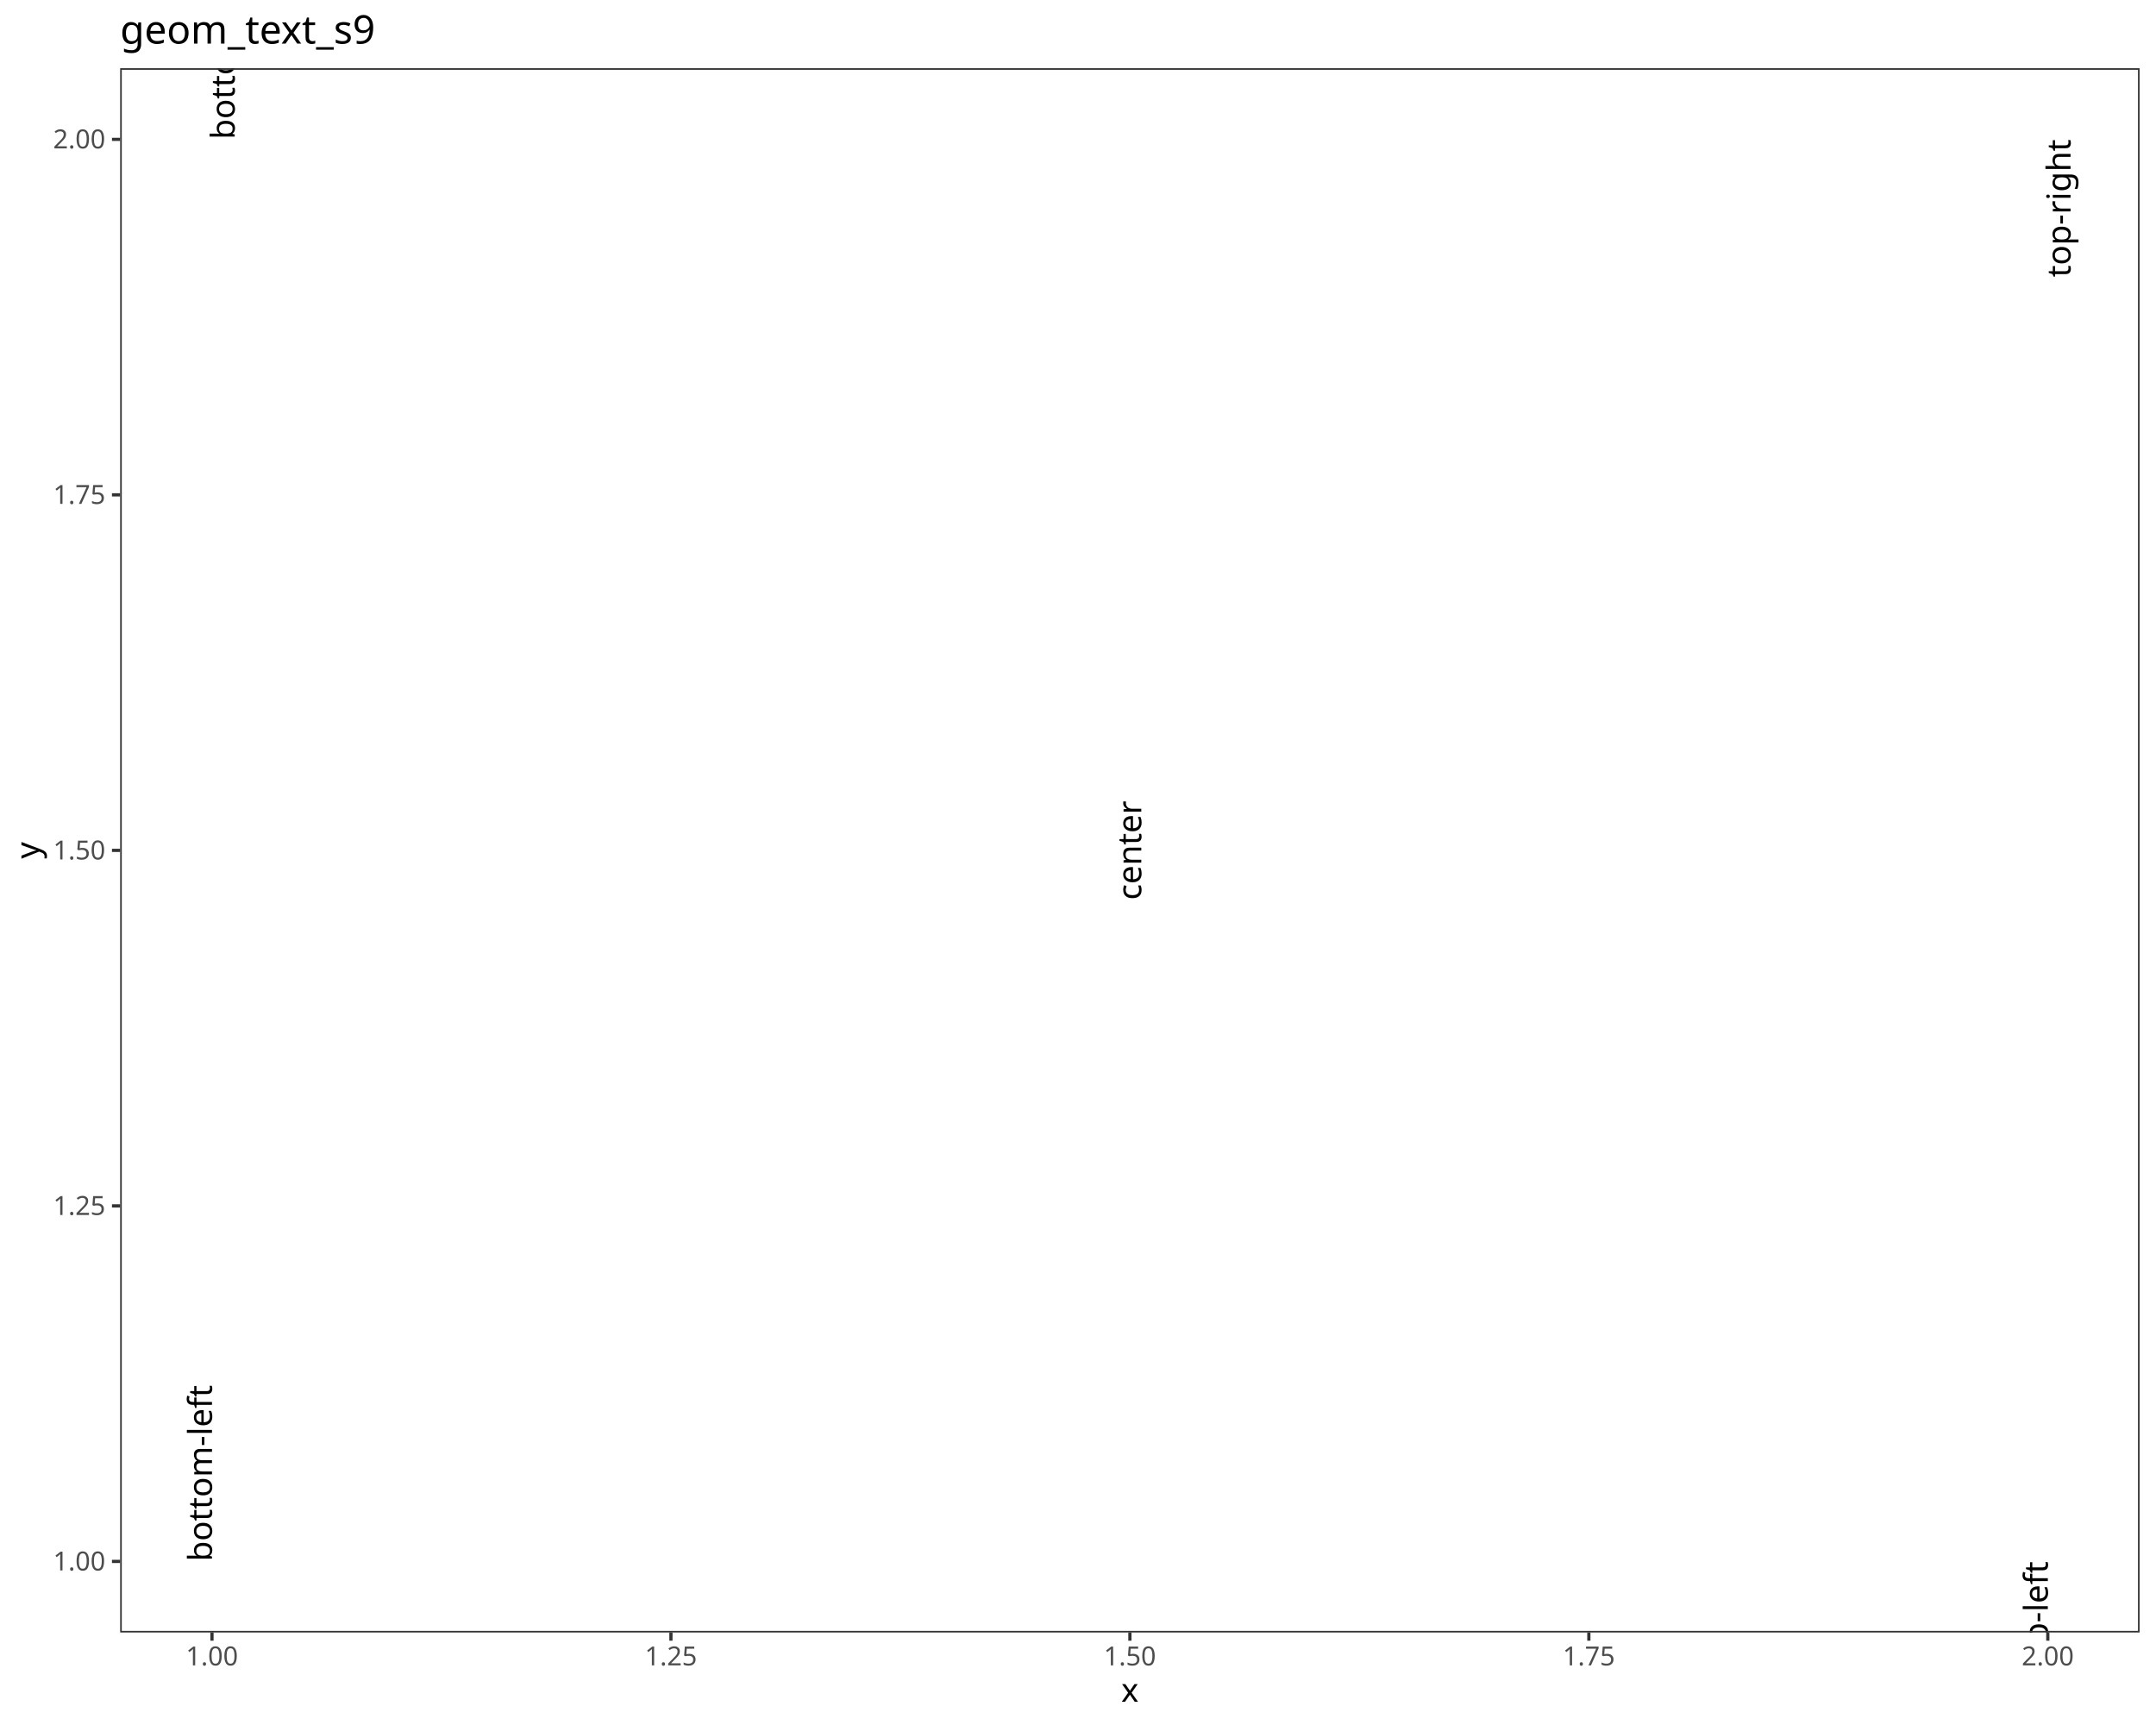
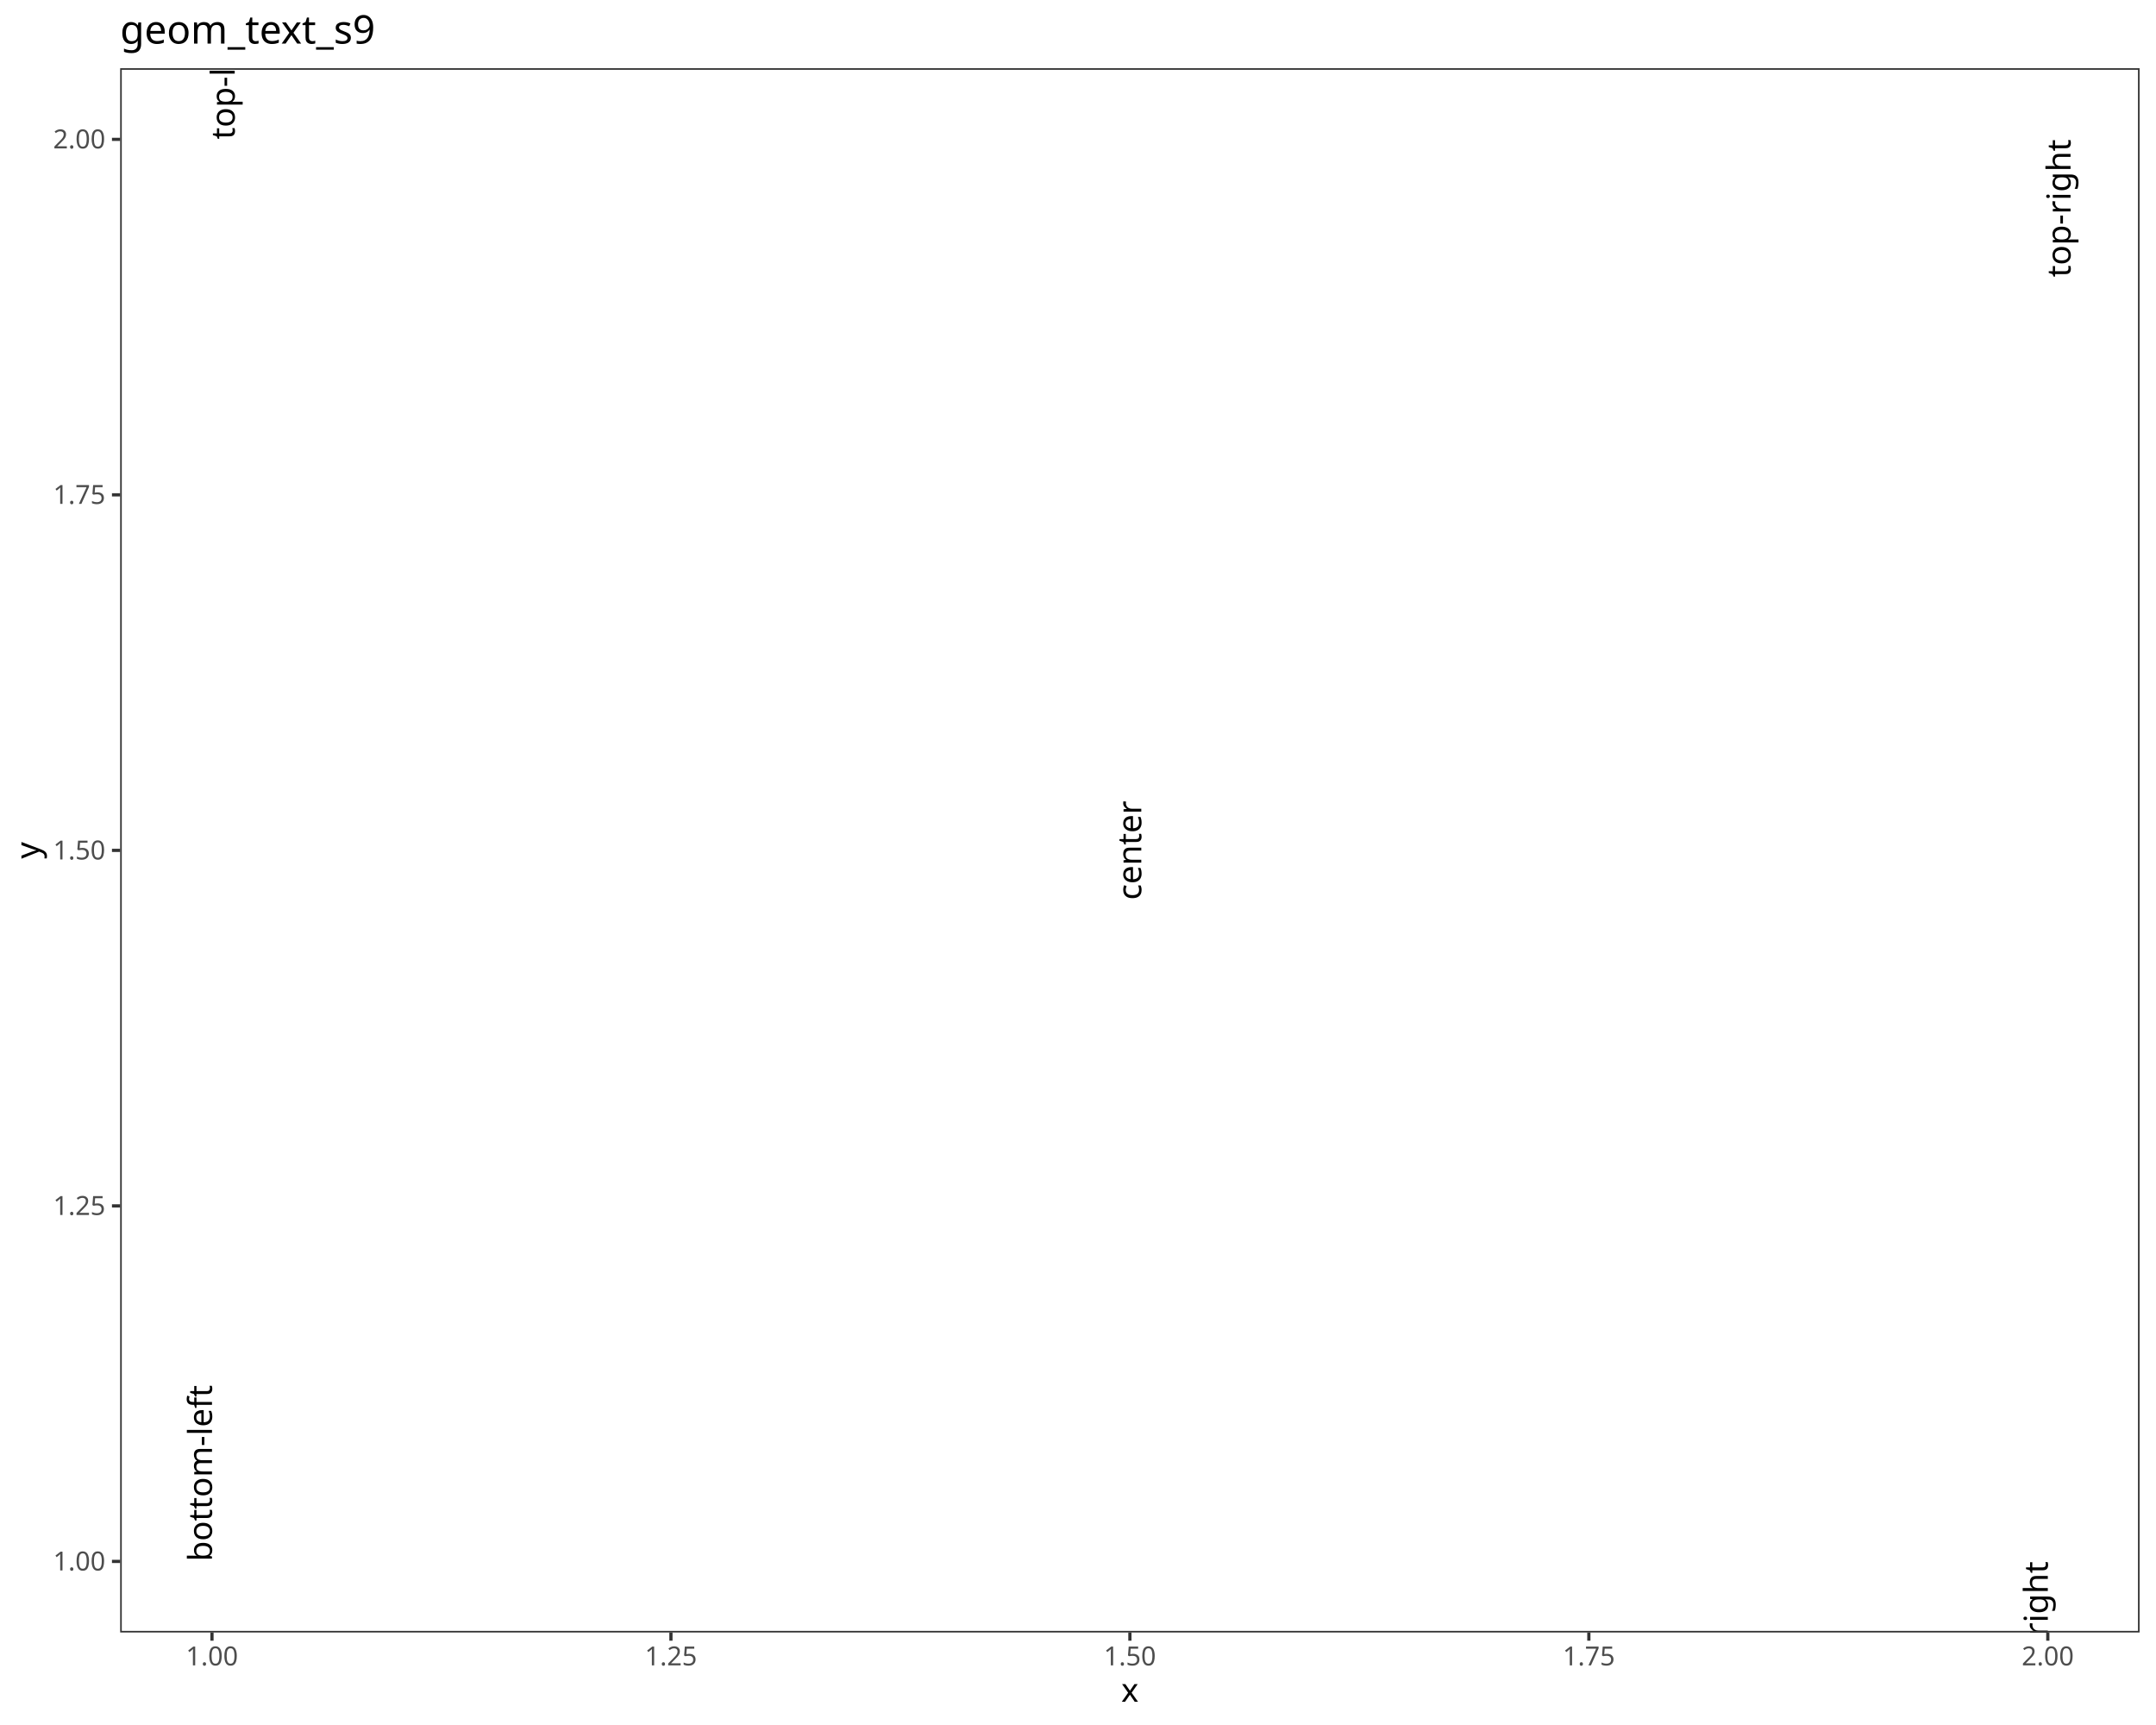
<svg xmlns="http://www.w3.org/2000/svg" class="svglite" data-engine-version="2.0" width="720.00pt" height="576.00pt" viewBox="0 0 720.00 576.00">
  <defs>
    <style type="text/css">
    .svglite line, .svglite polyline, .svglite polygon, .svglite path, .svglite rect, .svglite circle {
      fill: none;
      stroke: #000000;
      stroke-linecap: round;
      stroke-linejoin: round;
      stroke-miterlimit: 10.00;
    }
  </style>
  </defs>
  <rect width="100%" height="100%" style="stroke: none; fill: #FFFFFF;" />
  <defs>
    <clipPath id="cpMC4wMHw3MjAuMDB8MC4wMHw1NzYuMDA=">
      <rect x="0.00" y="0.00" width="720.00" height="576.00" />
    </clipPath>
  </defs>
  <g clip-path="url(#cpMC4wMHw3MjAuMDB8MC4wMHw1NzYuMDA=)">
    <rect x="0.00" y="0.00" width="720.00" height="576.00" style="stroke-width: 1.07; stroke: #FFFFFF; fill: #FFFFFF;" />
  </g>
  <defs>
    <clipPath id="cpNDAuMTN8NzE0LjUyfDIyLjc4fDU0NS4xMQ==">
      <rect x="40.13" y="22.78" width="674.39" height="522.33" />
    </clipPath>
  </defs>
  <g clip-path="url(#cpNDAuMTN8NzE0LjUyfDIyLjc4fDU0NS4xMQ==)">
    <rect x="40.13" y="22.78" width="674.39" height="522.33" style="stroke-width: 1.07; stroke: none; fill: #FFFFFF;" />
    <text transform="translate(70.79,521.37) rotate(-90)" style="font-size: 11.04px; font-family: sans;" textLength="52.16px" lengthAdjust="spacingAndGlyphs">bottom-left</text>
-     <text transform="translate(78.38,46.53) rotate(-90)" style="font-size: 11.04px; font-family: sans;" textLength="58.91px" lengthAdjust="spacingAndGlyphs">bottom-right</text>
-     <text transform="translate(683.87,521.37) rotate(-90)" text-anchor="end" style="font-size: 11.04px; font-family: sans;" textLength="33.75px" lengthAdjust="spacingAndGlyphs">top-left</text>
+     <text transform="translate(78.38,46.53) rotate(-90)" style="font-size: 11.04px; font-family: sans;" textLength="33.75px" lengthAdjust="spacingAndGlyphs">top-left</text>
+     <text transform="translate(683.87,521.37) rotate(-90)" text-anchor="end" style="font-size: 11.04px; font-family: sans;" textLength="58.91px" lengthAdjust="spacingAndGlyphs">bottom-right</text>
    <text transform="translate(691.46,46.53) rotate(-90)" text-anchor="end" style="font-size: 11.04px; font-family: sans;" textLength="40.50px" lengthAdjust="spacingAndGlyphs">top-right</text>
    <text transform="translate(381.13,283.95) rotate(-90)" text-anchor="middle" style="font-size: 11.04px; font-family: sans;" textLength="30.69px" lengthAdjust="spacingAndGlyphs">center</text>
    <rect x="40.13" y="22.78" width="674.39" height="522.33" style="stroke-width: 1.07; stroke: #333333;" />
  </g>
  <g clip-path="url(#cpMC4wMHw3MjAuMDB8MC4wMHw1NzYuMDA=)">
    <text x="35.20" y="524.40" text-anchor="end" style="font-size: 8.80px; fill: #4D4D4D; font-family: sans;" textLength="17.13px" lengthAdjust="spacingAndGlyphs">1.00</text>
    <text x="35.20" y="405.69" text-anchor="end" style="font-size: 8.80px; fill: #4D4D4D; font-family: sans;" textLength="17.13px" lengthAdjust="spacingAndGlyphs">1.25</text>
    <text x="35.20" y="286.98" text-anchor="end" style="font-size: 8.80px; fill: #4D4D4D; font-family: sans;" textLength="17.13px" lengthAdjust="spacingAndGlyphs">1.50</text>
    <text x="35.20" y="168.26" text-anchor="end" style="font-size: 8.80px; fill: #4D4D4D; font-family: sans;" textLength="17.13px" lengthAdjust="spacingAndGlyphs">1.75</text>
    <text x="35.20" y="49.55" text-anchor="end" style="font-size: 8.80px; fill: #4D4D4D; font-family: sans;" textLength="17.13px" lengthAdjust="spacingAndGlyphs">2.00</text>
    <polyline points="37.39,521.37 40.13,521.37 " style="stroke-width: 1.07; stroke: #333333; stroke-linecap: butt;" />
    <polyline points="37.39,402.66 40.13,402.66 " style="stroke-width: 1.07; stroke: #333333; stroke-linecap: butt;" />
    <polyline points="37.39,283.95 40.13,283.95 " style="stroke-width: 1.07; stroke: #333333; stroke-linecap: butt;" />
    <polyline points="37.39,165.24 40.13,165.24 " style="stroke-width: 1.07; stroke: #333333; stroke-linecap: butt;" />
    <polyline points="37.39,46.53 40.13,46.53 " style="stroke-width: 1.07; stroke: #333333; stroke-linecap: butt;" />
    <polyline points="70.79,547.85 70.79,545.11 " style="stroke-width: 1.07; stroke: #333333; stroke-linecap: butt;" />
    <polyline points="224.06,547.85 224.06,545.11 " style="stroke-width: 1.07; stroke: #333333; stroke-linecap: butt;" />
    <polyline points="377.33,547.85 377.33,545.11 " style="stroke-width: 1.07; stroke: #333333; stroke-linecap: butt;" />
    <polyline points="530.60,547.85 530.60,545.11 " style="stroke-width: 1.07; stroke: #333333; stroke-linecap: butt;" />
    <polyline points="683.87,547.85 683.87,545.11 " style="stroke-width: 1.07; stroke: #333333; stroke-linecap: butt;" />
    <text x="70.79" y="556.10" text-anchor="middle" style="font-size: 8.80px; fill: #4D4D4D; font-family: sans;" textLength="17.13px" lengthAdjust="spacingAndGlyphs">1.00</text>
    <text x="224.06" y="556.10" text-anchor="middle" style="font-size: 8.80px; fill: #4D4D4D; font-family: sans;" textLength="17.13px" lengthAdjust="spacingAndGlyphs">1.25</text>
    <text x="377.33" y="556.10" text-anchor="middle" style="font-size: 8.80px; fill: #4D4D4D; font-family: sans;" textLength="17.13px" lengthAdjust="spacingAndGlyphs">1.50</text>
    <text x="530.60" y="556.10" text-anchor="middle" style="font-size: 8.80px; fill: #4D4D4D; font-family: sans;" textLength="17.13px" lengthAdjust="spacingAndGlyphs">1.75</text>
    <text x="683.87" y="556.10" text-anchor="middle" style="font-size: 8.80px; fill: #4D4D4D; font-family: sans;" textLength="17.13px" lengthAdjust="spacingAndGlyphs">2.00</text>
    <text x="377.33" y="568.24" text-anchor="middle" style="font-size: 11.00px; font-family: sans;" textLength="5.50px" lengthAdjust="spacingAndGlyphs">x</text>
    <text transform="translate(13.05,283.95) rotate(-90)" text-anchor="middle" style="font-size: 11.00px; font-family: sans;" textLength="5.50px" lengthAdjust="spacingAndGlyphs">y</text>
    <text x="40.13" y="14.56" style="font-size: 13.20px; font-family: sans;" textLength="82.94px" lengthAdjust="spacingAndGlyphs">geom_text_s9</text>
  </g>
</svg>
